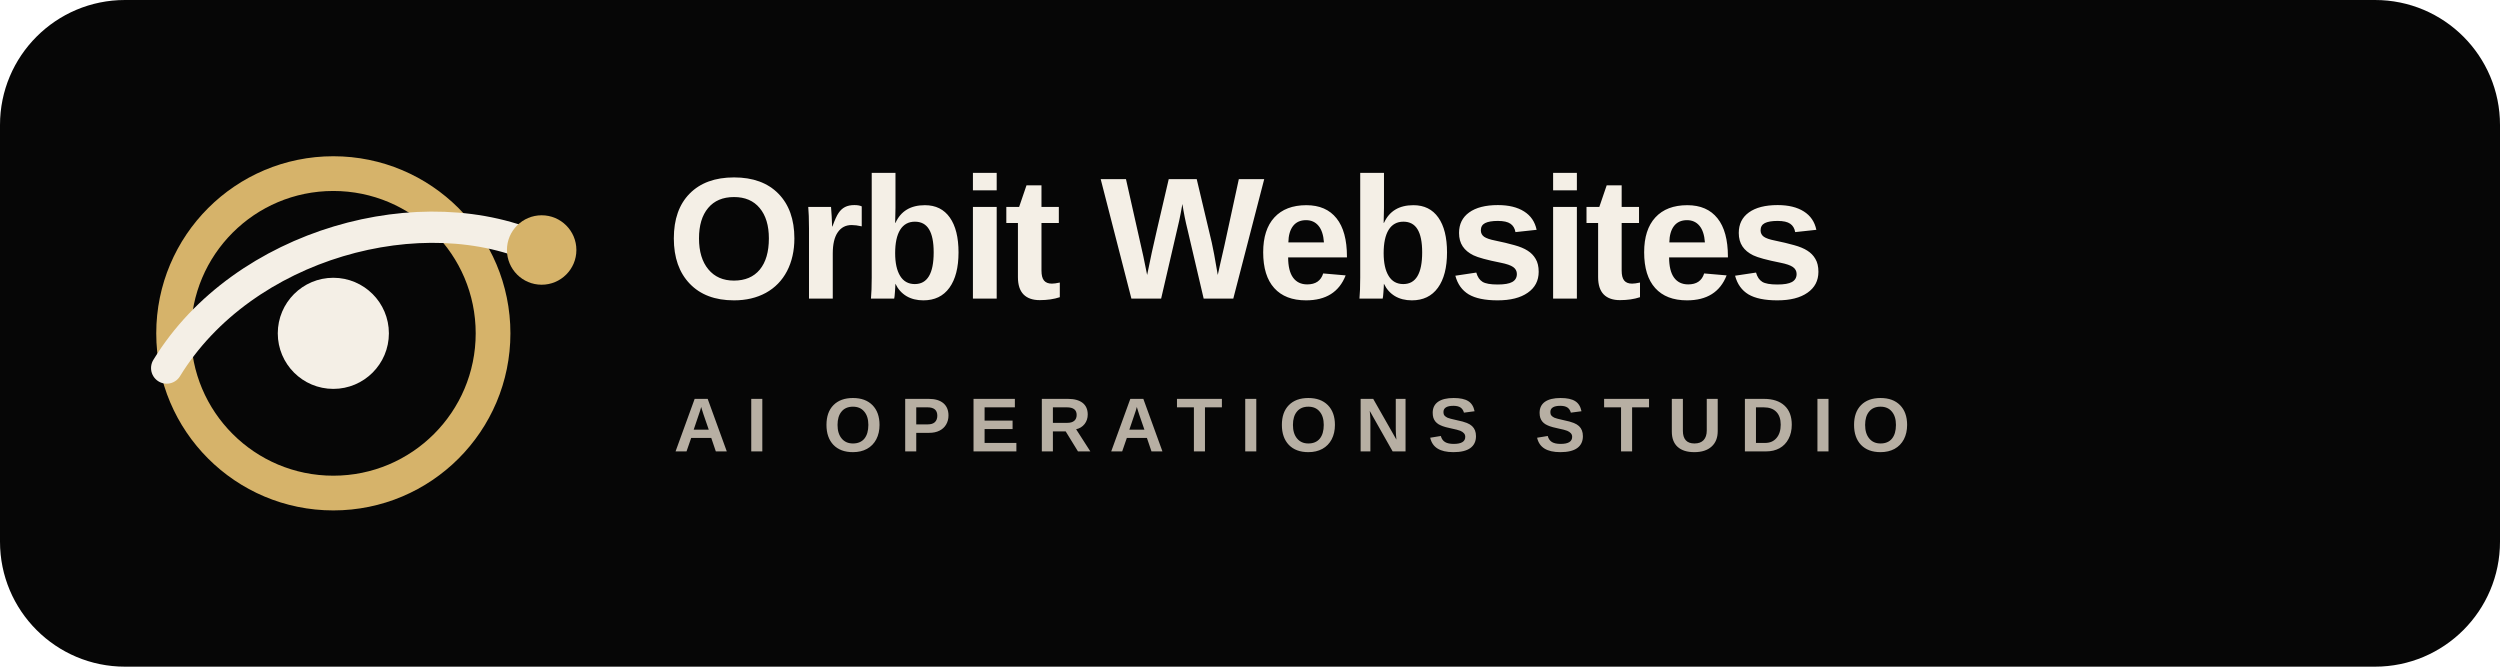
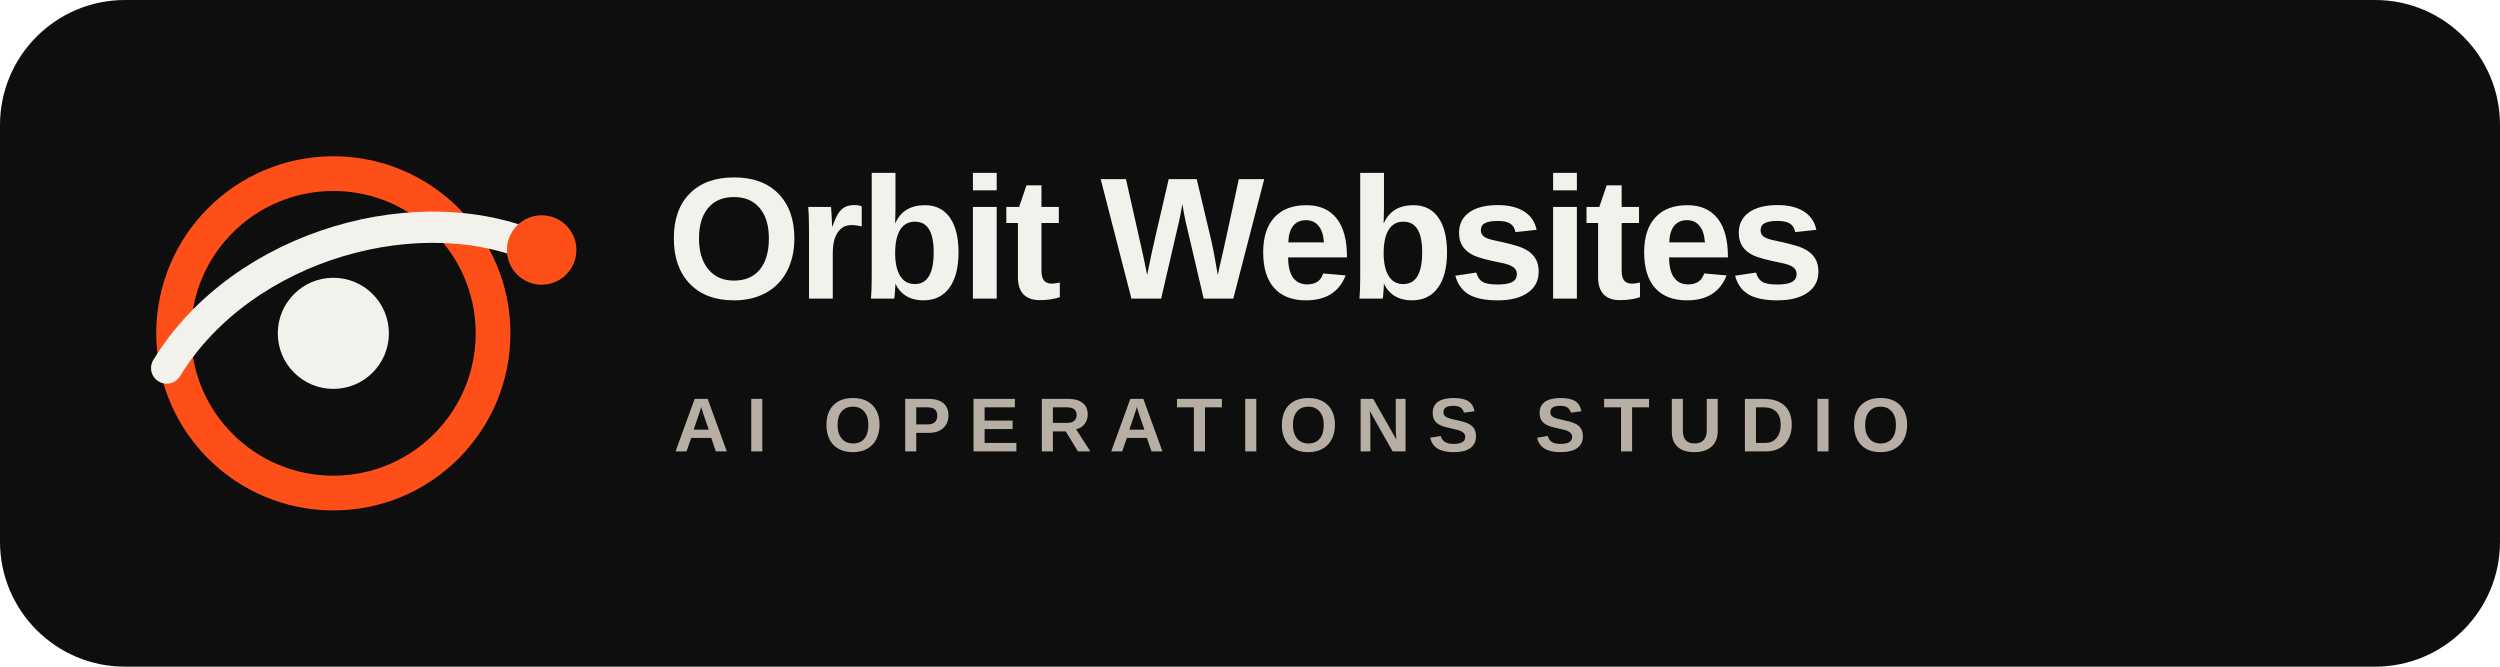
<svg xmlns="http://www.w3.org/2000/svg" width="360" height="96" viewBox="0 0 360 96" fill="none">
-   <rect width="360" height="96" rx="18" fill="#060606" />
+   <rect width="360" height="96" rx="18" fill="#0E0E0E" />
  <g transform="translate(18 18)">
-     <circle cx="30" cy="30" r="23" stroke="#D6B36A" stroke-width="5" />
-     <circle cx="30" cy="30" r="8" fill="#F4EFE6" />
-     <path d="M6 35C17 17 43 10 60 18" stroke="#F4EFE6" stroke-width="4.5" stroke-linecap="round" />
-     <circle cx="60" cy="18" r="5" fill="#D6B36A" />
+     <circle cx="30" cy="30" r="23" stroke="#FF4F18" stroke-width="5" />
+     <circle cx="30" cy="30" r="8" fill="#F3F1EC" />
+     <path d="M6 35C17 17 43 10 60 18" stroke="#F3F1EC" stroke-width="4.5" stroke-linecap="round" />
+     <circle cx="60" cy="18" r="5" fill="#FF4F18" />
  </g>
-   <text x="96" y="43" fill="#F4EFE6" font-family="Arial, Helvetica, sans-serif" font-size="25" font-weight="800" letter-spacing="-0.7">Orbit Websites</text>
+   <text x="96" y="43" fill="#F3F1EC" font-family="Arial, Helvetica, sans-serif" font-size="25" font-weight="800" letter-spacing="-0.7">Orbit Websites</text>
  <text x="97" y="65" fill="#B7AFA3" font-family="Arial, Helvetica, sans-serif" font-size="11" font-weight="700" letter-spacing="2.5">AI OPERATIONS STUDIO</text>
</svg>
